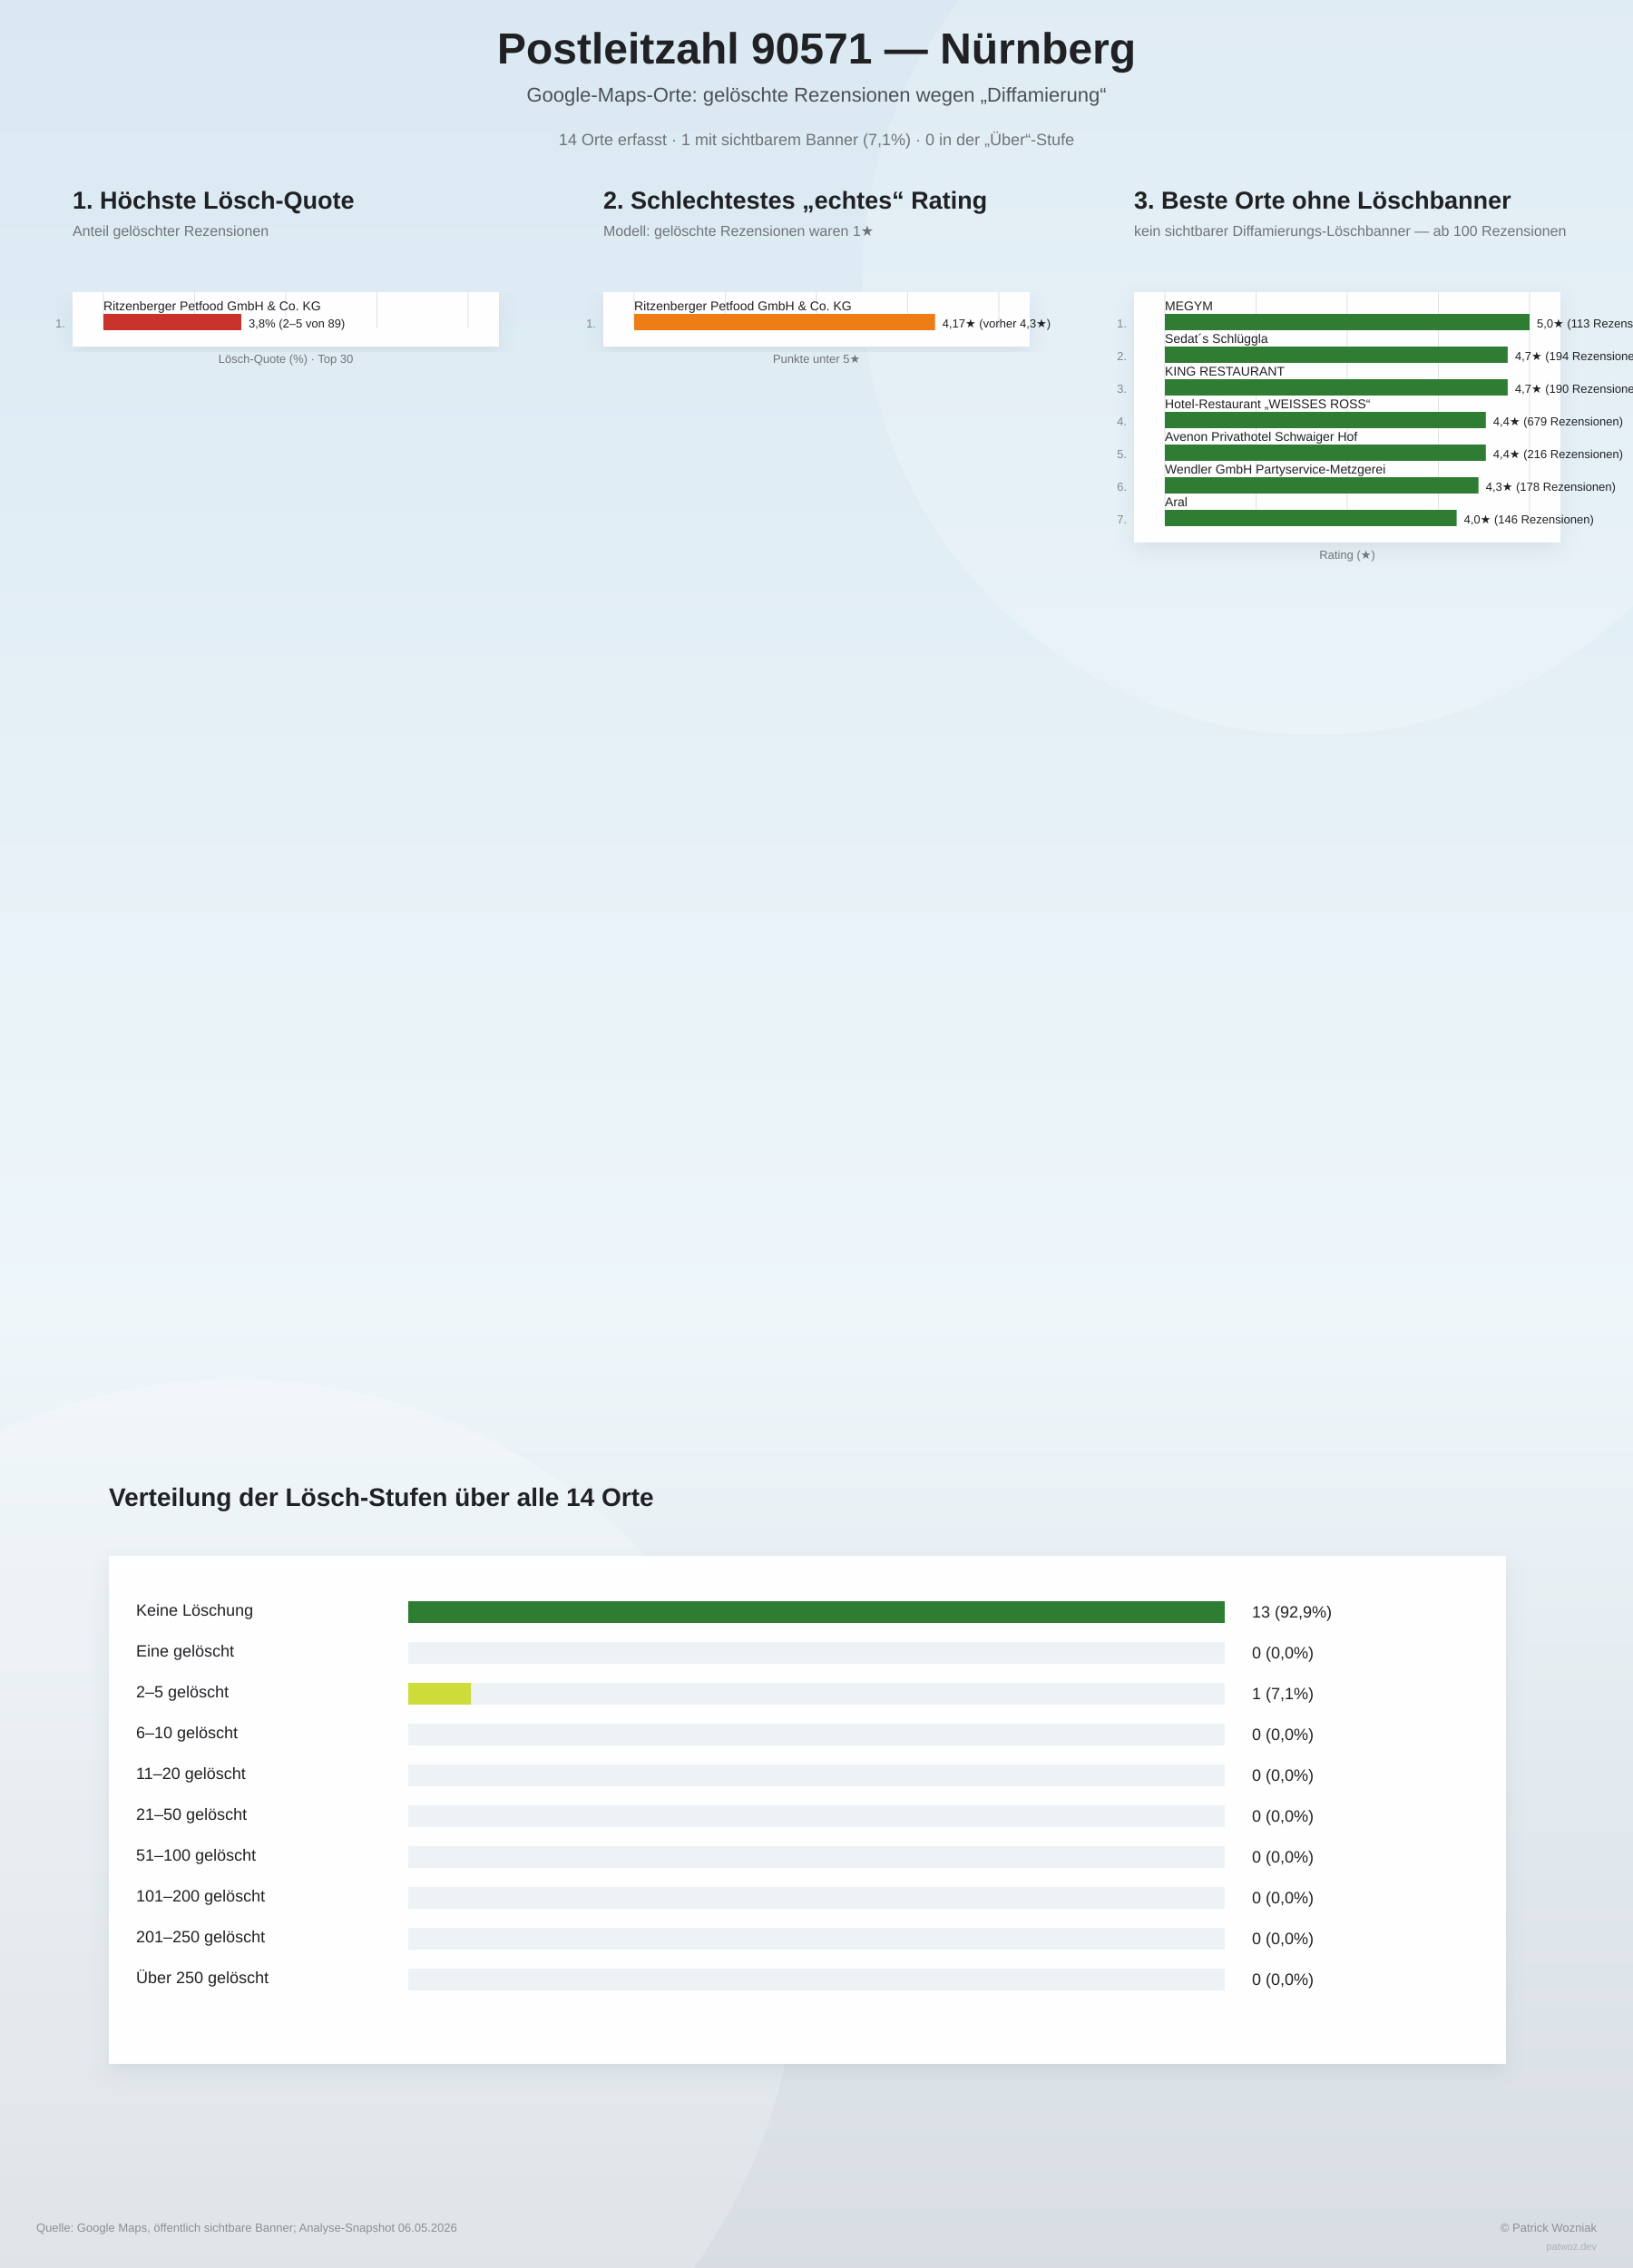
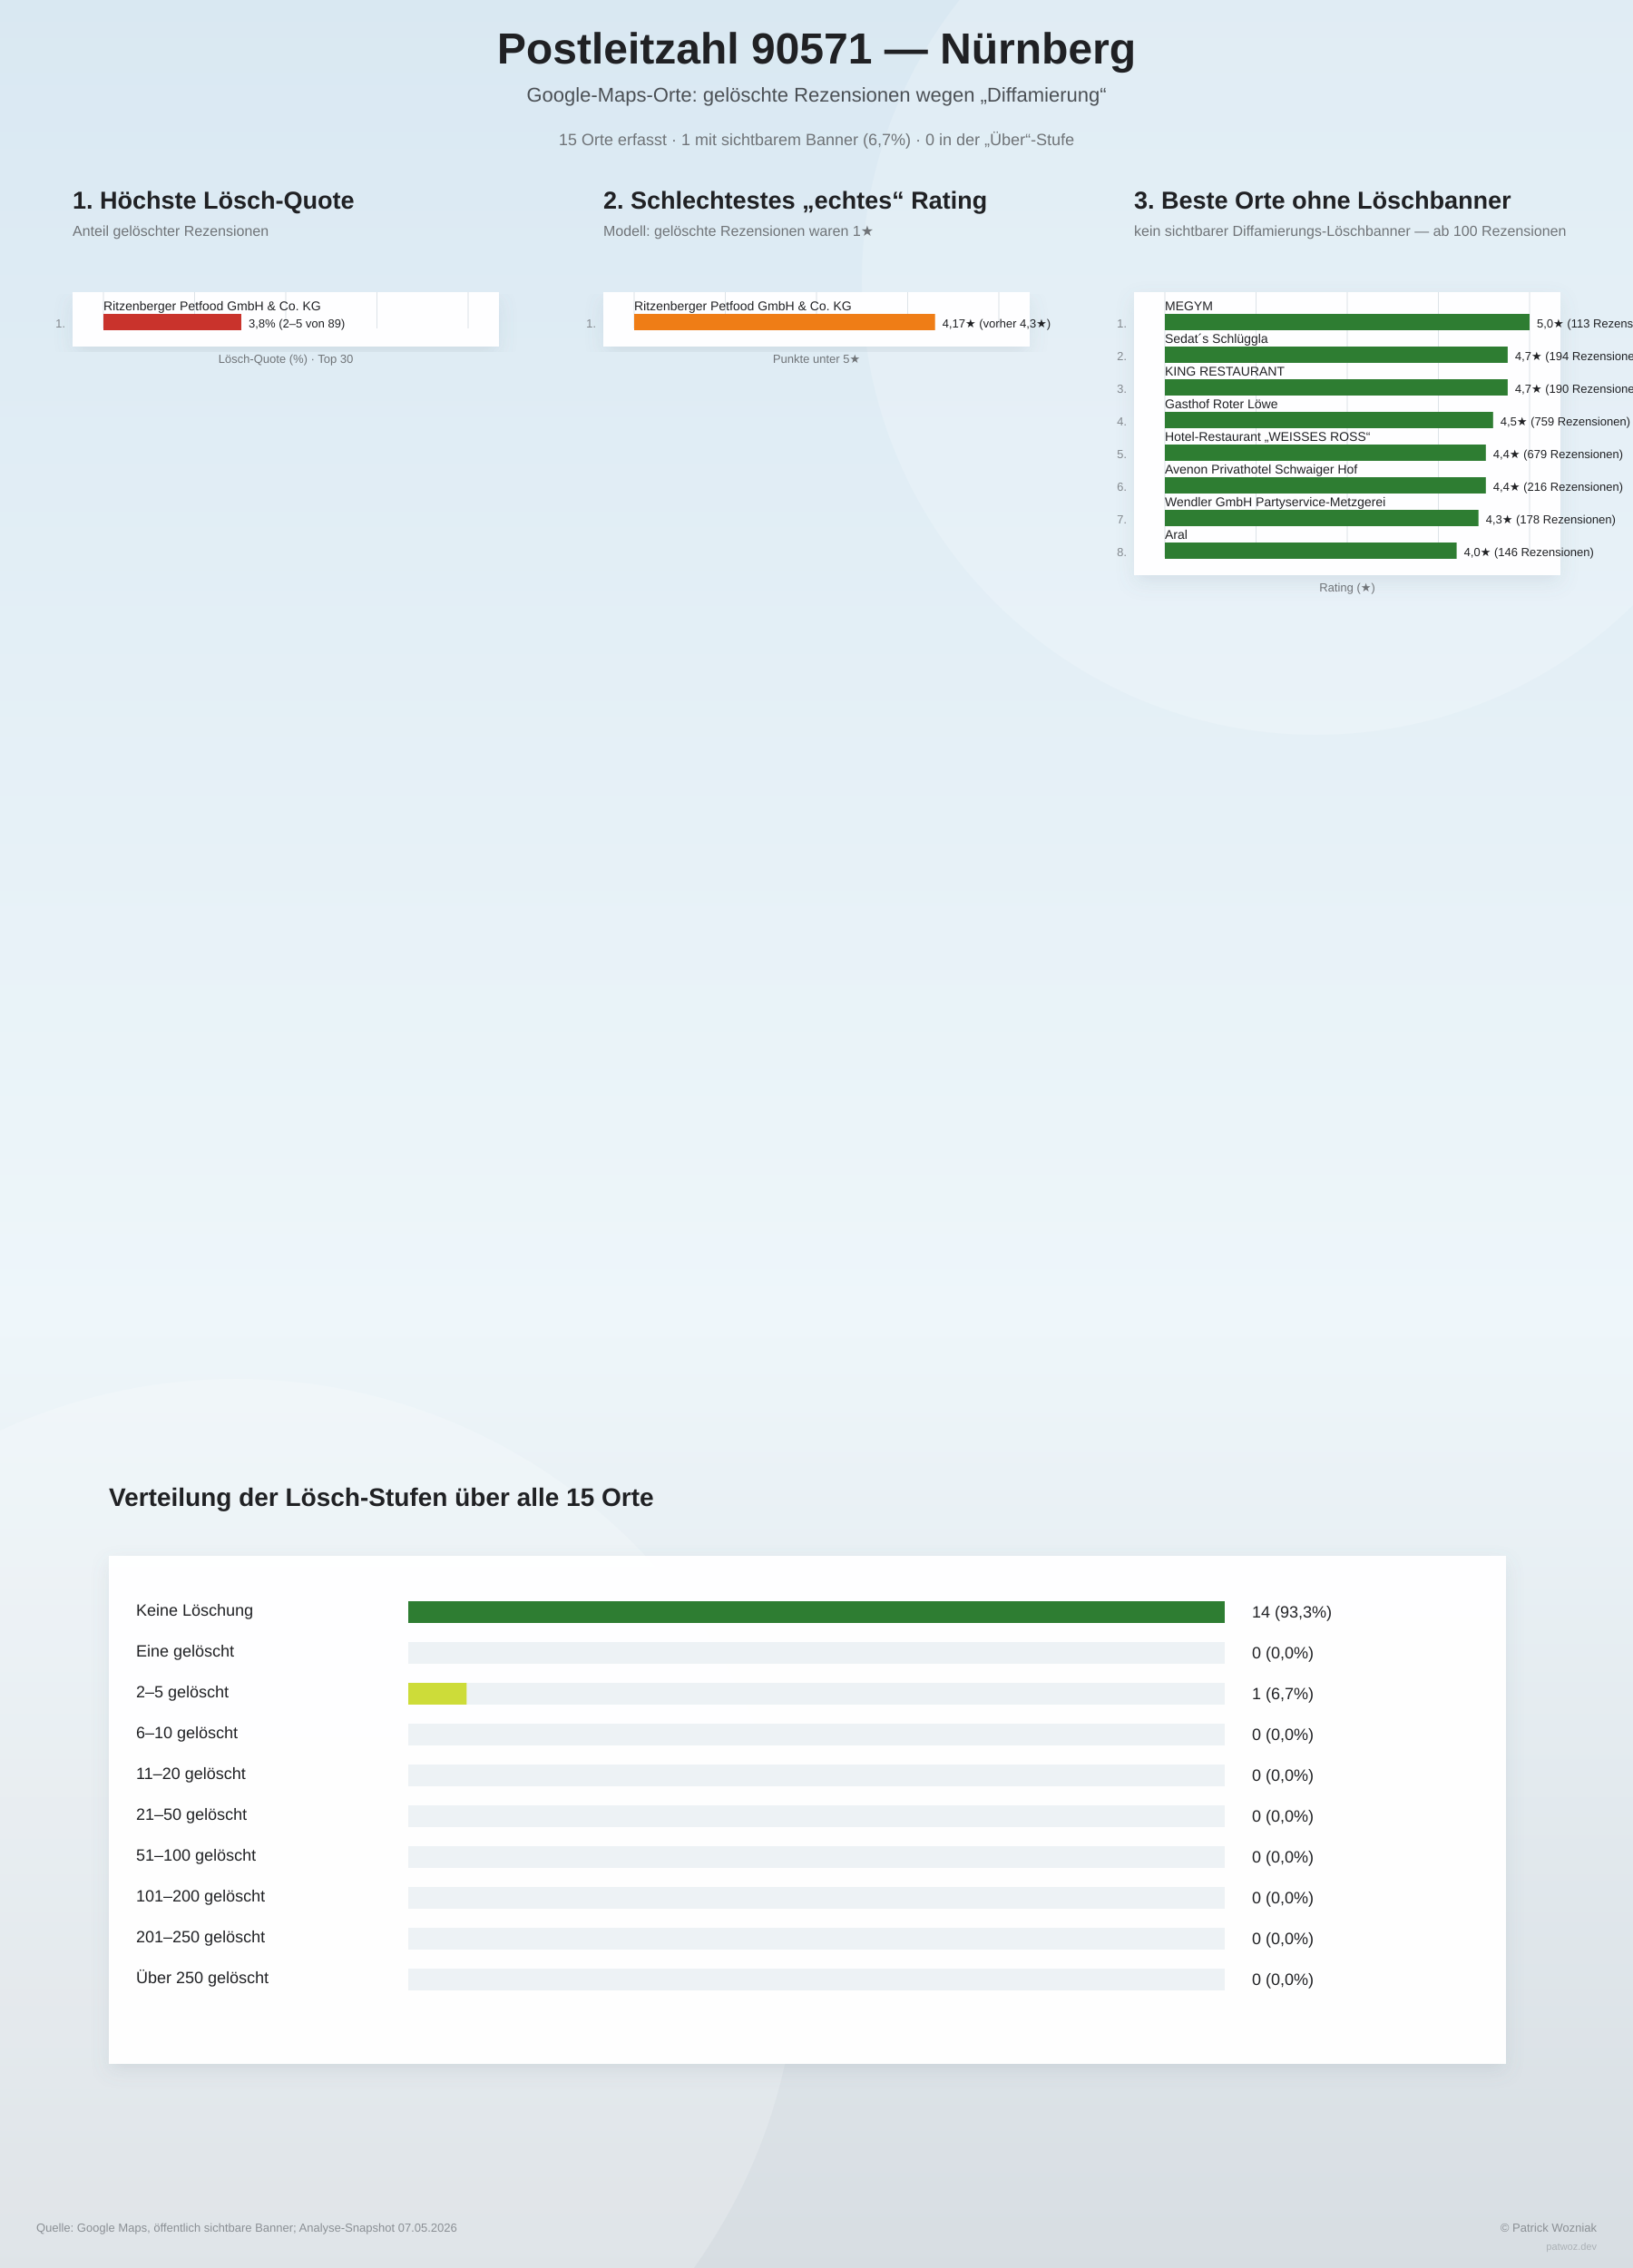
<svg xmlns="http://www.w3.org/2000/svg" width="1800" height="2500" viewBox="0 0 1800 2500">
  <defs>
    <linearGradient id="bg" x1="0" y1="0" x2="0" y2="1">
      <stop offset="0%" stop-color="#d9e8f2" />
      <stop offset="58%" stop-color="#eef6fa" />
      <stop offset="100%" stop-color="#d7dde2" />
    </linearGradient>
    <filter id="softShadow" x="-10%" y="-10%" width="120%" height="120%">
      <feDropShadow dx="0" dy="8" stdDeviation="10" flood-color="#6d7f8a" flood-opacity="0.16" />
    </filter>
  </defs>
  <rect width="100%" height="100%" fill="url(#bg)" />
  <circle cx="1450" cy="310" r="500" fill="#ffffff" opacity="0.18" />
  <circle cx="260" cy="2140" r="620" fill="#ffffff" opacity="0.20" />
  <text x="900" y="70" text-anchor="middle" font-family="Arial, sans-serif" font-size="48" font-weight="800" fill="#202124">Postleitzahl 90571 — Nürnberg</text>
  <text x="900" y="112" text-anchor="middle" font-family="Arial, sans-serif" font-size="22" fill="#4b5055">Google-Maps-Orte: gelöschte Rezensionen wegen „Diffamierung“</text>
-   <text x="900" y="160" text-anchor="middle" font-family="Arial, sans-serif" font-size="18" fill="#6f7377">14 Orte erfasst · 1 mit sichtbarem Banner (7,1%) · 0 in der „Über“-Stufe</text>
+   <text x="900" y="160" text-anchor="middle" font-family="Arial, sans-serif" font-size="18" fill="#6f7377">15 Orte erfasst · 1 mit sichtbarem Banner (6,7%) · 0 in der „Über“-Stufe</text>
  <g>
    <text x="80" y="230" font-family="Arial, sans-serif" font-size="27" font-weight="800" fill="#202124">1. Höchste Lösch-Quote</text>
    <text x="80" y="260" font-family="Arial, sans-serif" font-size="16" fill="#6f7377">Anteil gelöschter Rezensionen</text>
    <rect x="80" y="322" width="470" height="60" fill="#ffffff" opacity="0.96" filter="url(#softShadow)" />
    <line x1="114.0" y1="322" x2="114.0" y2="362.0" stroke="#dde3e8" stroke-width="1" />
    <line x1="214.5" y1="322" x2="214.5" y2="362.0" stroke="#dde3e8" stroke-width="1" />
    <line x1="315.0" y1="322" x2="315.0" y2="362.0" stroke="#dde3e8" stroke-width="1" />
    <line x1="415.5" y1="322" x2="415.5" y2="362.0" stroke="#dde3e8" stroke-width="1" />
    <line x1="516.0" y1="322" x2="516.0" y2="362.0" stroke="#dde3e8" stroke-width="1" />
    <text x="72" y="361.0" text-anchor="end" font-family="Arial, sans-serif" font-size="13" fill="#83888d">1.</text>
    <text x="114" y="342.0" font-family="Arial, sans-serif" font-size="14" fill="#202124">Ritzenberger Petfood GmbH &amp; Co. KG</text>
    <rect x="114" y="346.0" width="152.0" height="18" fill="#c9332c" />
    <text x="274.0" y="361.0" font-family="Arial, sans-serif" font-size="13" fill="#202124">3,8%  (2–5 von 89)</text>
    <text x="315" y="400.0" text-anchor="middle" font-family="Arial, sans-serif" font-size="13" fill="#6f7377">Lösch-Quote (%) · Top 30</text>
  </g>
  <g>
    <text x="665" y="230" font-family="Arial, sans-serif" font-size="27" font-weight="800" fill="#202124">2. Schlechtestes „echtes“ Rating</text>
    <text x="665" y="260" font-family="Arial, sans-serif" font-size="16" fill="#6f7377">Modell: gelöschte Rezensionen waren 1★</text>
    <rect x="665" y="322" width="470" height="60" fill="#ffffff" opacity="0.96" filter="url(#softShadow)" />
    <line x1="699.0" y1="322" x2="699.0" y2="362.0" stroke="#dde3e8" stroke-width="1" />
    <line x1="799.5" y1="322" x2="799.5" y2="362.0" stroke="#dde3e8" stroke-width="1" />
    <line x1="900.0" y1="322" x2="900.0" y2="362.0" stroke="#dde3e8" stroke-width="1" />
    <line x1="1000.5" y1="322" x2="1000.5" y2="362.0" stroke="#dde3e8" stroke-width="1" />
    <line x1="1101.0" y1="322" x2="1101.0" y2="362.0" stroke="#dde3e8" stroke-width="1" />
    <text x="657" y="361.0" text-anchor="end" font-family="Arial, sans-serif" font-size="13" fill="#83888d">1.</text>
    <text x="699" y="342.0" font-family="Arial, sans-serif" font-size="14" fill="#202124">Ritzenberger Petfood GmbH &amp; Co. KG</text>
    <rect x="699" y="346.0" width="331.7" height="18" fill="#ef7d16" />
    <text x="1038.7" y="361.0" font-family="Arial, sans-serif" font-size="13" fill="#202124">4,17★  (vorher 4,3★)</text>
    <text x="900" y="400.0" text-anchor="middle" font-family="Arial, sans-serif" font-size="13" fill="#6f7377">Punkte unter 5★</text>
  </g>
  <g>
    <text x="1250" y="230" font-family="Arial, sans-serif" font-size="27" font-weight="800" fill="#202124">3. Beste Orte ohne Löschbanner</text>
    <text x="1250" y="260" font-family="Arial, sans-serif" font-size="16" fill="#6f7377">kein sichtbarer Diffamierungs-Löschbanner — ab 100 Rezensionen</text>
-     <rect x="1250" y="322" width="470" height="276" fill="#ffffff" opacity="0.96" filter="url(#softShadow)" />
-     <line x1="1284.0" y1="322" x2="1284.0" y2="578.0" stroke="#dde3e8" stroke-width="1" />
-     <line x1="1384.5" y1="322" x2="1384.5" y2="578.0" stroke="#dde3e8" stroke-width="1" />
-     <line x1="1485.0" y1="322" x2="1485.0" y2="578.0" stroke="#dde3e8" stroke-width="1" />
-     <line x1="1585.5" y1="322" x2="1585.5" y2="578.0" stroke="#dde3e8" stroke-width="1" />
-     <line x1="1686.0" y1="322" x2="1686.0" y2="578.0" stroke="#dde3e8" stroke-width="1" />
+     <rect x="1250" y="322" width="470" height="312" fill="#ffffff" opacity="0.96" filter="url(#softShadow)" />
+     <line x1="1284.0" y1="322" x2="1284.0" y2="614.0" stroke="#dde3e8" stroke-width="1" />
+     <line x1="1384.5" y1="322" x2="1384.5" y2="614.0" stroke="#dde3e8" stroke-width="1" />
+     <line x1="1485.0" y1="322" x2="1485.0" y2="614.0" stroke="#dde3e8" stroke-width="1" />
+     <line x1="1585.5" y1="322" x2="1585.5" y2="614.0" stroke="#dde3e8" stroke-width="1" />
+     <line x1="1686.0" y1="322" x2="1686.0" y2="614.0" stroke="#dde3e8" stroke-width="1" />
    <text x="1242" y="361.0" text-anchor="end" font-family="Arial, sans-serif" font-size="13" fill="#83888d">1.</text>
    <text x="1284" y="342.0" font-family="Arial, sans-serif" font-size="14" fill="#202124">MEGYM</text>
    <rect x="1284" y="346.0" width="402.0" height="18" fill="#2e7d32" />
    <text x="1694.0" y="361.0" font-family="Arial, sans-serif" font-size="13" fill="#202124">5,0★  (113 Rezensionen)</text>
    <text x="1242" y="397.0" text-anchor="end" font-family="Arial, sans-serif" font-size="13" fill="#83888d">2.</text>
    <text x="1284" y="378.0" font-family="Arial, sans-serif" font-size="14" fill="#202124">Sedat´s Schlüggla</text>
    <rect x="1284" y="382.0" width="377.9" height="18" fill="#2e7d32" />
    <text x="1669.9" y="397.0" font-family="Arial, sans-serif" font-size="13" fill="#202124">4,7★  (194 Rezensionen)</text>
    <text x="1242" y="433.0" text-anchor="end" font-family="Arial, sans-serif" font-size="13" fill="#83888d">3.</text>
    <text x="1284" y="414.0" font-family="Arial, sans-serif" font-size="14" fill="#202124">KING RESTAURANT</text>
    <rect x="1284" y="418.0" width="377.9" height="18" fill="#2e7d32" />
    <text x="1669.9" y="433.0" font-family="Arial, sans-serif" font-size="13" fill="#202124">4,7★  (190 Rezensionen)</text>
    <text x="1242" y="469.0" text-anchor="end" font-family="Arial, sans-serif" font-size="13" fill="#83888d">4.</text>
-     <text x="1284" y="450.0" font-family="Arial, sans-serif" font-size="14" fill="#202124">Hotel-Restaurant „WEISSES ROSS“</text>
-     <rect x="1284" y="454.0" width="353.8" height="18" fill="#2e7d32" />
-     <text x="1645.8" y="469.0" font-family="Arial, sans-serif" font-size="13" fill="#202124">4,4★  (679 Rezensionen)</text>
+     <text x="1284" y="450.0" font-family="Arial, sans-serif" font-size="14" fill="#202124">Gasthof Roter Löwe</text>
+     <rect x="1284" y="454.0" width="361.8" height="18" fill="#2e7d32" />
+     <text x="1653.8" y="469.0" font-family="Arial, sans-serif" font-size="13" fill="#202124">4,5★  (759 Rezensionen)</text>
    <text x="1242" y="505.0" text-anchor="end" font-family="Arial, sans-serif" font-size="13" fill="#83888d">5.</text>
-     <text x="1284" y="486.0" font-family="Arial, sans-serif" font-size="14" fill="#202124">Avenon Privathotel Schwaiger Hof</text>
+     <text x="1284" y="486.0" font-family="Arial, sans-serif" font-size="14" fill="#202124">Hotel-Restaurant „WEISSES ROSS“</text>
    <rect x="1284" y="490.0" width="353.8" height="18" fill="#2e7d32" />
-     <text x="1645.8" y="505.0" font-family="Arial, sans-serif" font-size="13" fill="#202124">4,4★  (216 Rezensionen)</text>
+     <text x="1645.8" y="505.0" font-family="Arial, sans-serif" font-size="13" fill="#202124">4,4★  (679 Rezensionen)</text>
    <text x="1242" y="541.0" text-anchor="end" font-family="Arial, sans-serif" font-size="13" fill="#83888d">6.</text>
-     <text x="1284" y="522.0" font-family="Arial, sans-serif" font-size="14" fill="#202124">Wendler GmbH Partyservice-Metzgerei</text>
-     <rect x="1284" y="526.0" width="345.7" height="18" fill="#2e7d32" />
-     <text x="1637.7" y="541.0" font-family="Arial, sans-serif" font-size="13" fill="#202124">4,3★  (178 Rezensionen)</text>
+     <text x="1284" y="522.0" font-family="Arial, sans-serif" font-size="14" fill="#202124">Avenon Privathotel Schwaiger Hof</text>
+     <rect x="1284" y="526.0" width="353.8" height="18" fill="#2e7d32" />
+     <text x="1645.8" y="541.0" font-family="Arial, sans-serif" font-size="13" fill="#202124">4,4★  (216 Rezensionen)</text>
    <text x="1242" y="577.0" text-anchor="end" font-family="Arial, sans-serif" font-size="13" fill="#83888d">7.</text>
-     <text x="1284" y="558.0" font-family="Arial, sans-serif" font-size="14" fill="#202124">Aral</text>
-     <rect x="1284" y="562.0" width="321.6" height="18" fill="#2e7d32" />
-     <text x="1613.6" y="577.0" font-family="Arial, sans-serif" font-size="13" fill="#202124">4,0★  (146 Rezensionen)</text>
-     <text x="1485" y="616.0" text-anchor="middle" font-family="Arial, sans-serif" font-size="13" fill="#6f7377">Rating (★)</text>
+     <text x="1284" y="558.0" font-family="Arial, sans-serif" font-size="14" fill="#202124">Wendler GmbH Partyservice-Metzgerei</text>
+     <rect x="1284" y="562.0" width="345.7" height="18" fill="#2e7d32" />
+     <text x="1637.7" y="577.0" font-family="Arial, sans-serif" font-size="13" fill="#202124">4,3★  (178 Rezensionen)</text>
+     <text x="1242" y="613.0" text-anchor="end" font-family="Arial, sans-serif" font-size="13" fill="#83888d">8.</text>
+     <text x="1284" y="594.0" font-family="Arial, sans-serif" font-size="14" fill="#202124">Aral</text>
+     <rect x="1284" y="598.0" width="321.6" height="18" fill="#2e7d32" />
+     <text x="1613.6" y="613.0" font-family="Arial, sans-serif" font-size="13" fill="#202124">4,0★  (146 Rezensionen)</text>
+     <text x="1485" y="652.0" text-anchor="middle" font-family="Arial, sans-serif" font-size="13" fill="#6f7377">Rating (★)</text>
  </g>
  <g>
-     <text x="120" y="1660" font-family="Arial, sans-serif" font-size="28" font-weight="800" fill="#202124">Verteilung der Lösch-Stufen über alle 14 Orte</text>
+     <text x="120" y="1660" font-family="Arial, sans-serif" font-size="28" font-weight="800" fill="#202124">Verteilung der Lösch-Stufen über alle 15 Orte</text>
    <rect x="120" y="1715" width="1540" height="560" fill="#ffffff" opacity="0.96" filter="url(#softShadow)" />
    <text x="150" y="1781" font-family="Arial, sans-serif" font-size="18" fill="#202124">Keine Löschung</text>
    <rect x="450" y="1765" width="900" height="24" fill="#edf2f5" />
    <rect x="450" y="1765" width="900.0" height="24" fill="#2e7d32" />
-     <text x="1380" y="1783" font-family="Arial, sans-serif" font-size="18" fill="#202124">13 (92,9%)</text>
+     <text x="1380" y="1783" font-family="Arial, sans-serif" font-size="18" fill="#202124">14 (93,3%)</text>
    <text x="150" y="1826" font-family="Arial, sans-serif" font-size="18" fill="#202124">Eine gelöscht</text>
    <rect x="450" y="1810" width="900" height="24" fill="#edf2f5" />
    <rect x="450" y="1810" width="0.0" height="24" fill="#8bc34a" />
    <text x="1380" y="1828" font-family="Arial, sans-serif" font-size="18" fill="#202124">0 (0,0%)</text>
    <text x="150" y="1871" font-family="Arial, sans-serif" font-size="18" fill="#202124">2–5 gelöscht</text>
    <rect x="450" y="1855" width="900" height="24" fill="#edf2f5" />
-     <rect x="450" y="1855" width="69.2" height="24" fill="#cddc39" />
-     <text x="1380" y="1873" font-family="Arial, sans-serif" font-size="18" fill="#202124">1 (7,1%)</text>
+     <rect x="450" y="1855" width="64.3" height="24" fill="#cddc39" />
+     <text x="1380" y="1873" font-family="Arial, sans-serif" font-size="18" fill="#202124">1 (6,7%)</text>
    <text x="150" y="1916" font-family="Arial, sans-serif" font-size="18" fill="#202124">6–10 gelöscht</text>
    <rect x="450" y="1900" width="900" height="24" fill="#edf2f5" />
    <rect x="450" y="1900" width="0.0" height="24" fill="#ffca28" />
    <text x="1380" y="1918" font-family="Arial, sans-serif" font-size="18" fill="#202124">0 (0,0%)</text>
    <text x="150" y="1961" font-family="Arial, sans-serif" font-size="18" fill="#202124">11–20 gelöscht</text>
    <rect x="450" y="1945" width="900" height="24" fill="#edf2f5" />
    <rect x="450" y="1945" width="0.0" height="24" fill="#ff9f1c" />
    <text x="1380" y="1963" font-family="Arial, sans-serif" font-size="18" fill="#202124">0 (0,0%)</text>
    <text x="150" y="2006" font-family="Arial, sans-serif" font-size="18" fill="#202124">21–50 gelöscht</text>
    <rect x="450" y="1990" width="900" height="24" fill="#edf2f5" />
    <rect x="450" y="1990" width="0.0" height="24" fill="#ff6d00" />
    <text x="1380" y="2008" font-family="Arial, sans-serif" font-size="18" fill="#202124">0 (0,0%)</text>
    <text x="150" y="2051" font-family="Arial, sans-serif" font-size="18" fill="#202124">51–100 gelöscht</text>
    <rect x="450" y="2035" width="900" height="24" fill="#edf2f5" />
    <rect x="450" y="2035" width="0.0" height="24" fill="#e5391b" />
    <text x="1380" y="2053" font-family="Arial, sans-serif" font-size="18" fill="#202124">0 (0,0%)</text>
    <text x="150" y="2096" font-family="Arial, sans-serif" font-size="18" fill="#202124">101–200 gelöscht</text>
    <rect x="450" y="2080" width="900" height="24" fill="#edf2f5" />
    <rect x="450" y="2080" width="0.0" height="24" fill="#c62828" />
    <text x="1380" y="2098" font-family="Arial, sans-serif" font-size="18" fill="#202124">0 (0,0%)</text>
    <text x="150" y="2141" font-family="Arial, sans-serif" font-size="18" fill="#202124">201–250 gelöscht</text>
    <rect x="450" y="2125" width="900" height="24" fill="#edf2f5" />
    <rect x="450" y="2125" width="0.0" height="24" fill="#8e1919" />
    <text x="1380" y="2143" font-family="Arial, sans-serif" font-size="18" fill="#202124">0 (0,0%)</text>
    <text x="150" y="2186" font-family="Arial, sans-serif" font-size="18" fill="#202124">Über 250 gelöscht</text>
    <rect x="450" y="2170" width="900" height="24" fill="#edf2f5" />
    <rect x="450" y="2170" width="0.0" height="24" fill="#5b0f0f" />
    <text x="1380" y="2188" font-family="Arial, sans-serif" font-size="18" fill="#202124">0 (0,0%)</text>
  </g>
-   <text x="40" y="2460" font-family="Arial, sans-serif" font-size="13" fill="#8a8f94">Quelle: Google Maps, öffentlich sichtbare Banner; Analyse-Snapshot 06.05.2026</text>
+   <text x="40" y="2460" font-family="Arial, sans-serif" font-size="13" fill="#8a8f94">Quelle: Google Maps, öffentlich sichtbare Banner; Analyse-Snapshot 07.05.2026</text>
  <text x="1760" y="2460" text-anchor="end" font-family="Arial, sans-serif" font-size="13" fill="#8a8f94">© <a href="https://patwoz.dev" target="_blank" style="fill:#8a8f94;text-decoration:none">Patrick Wozniak</a>
  </text>
  <text x="1760" y="2480" text-anchor="end" font-family="Arial, sans-serif" font-size="11" fill="#aab0b5">patwoz.dev</text>
</svg>
